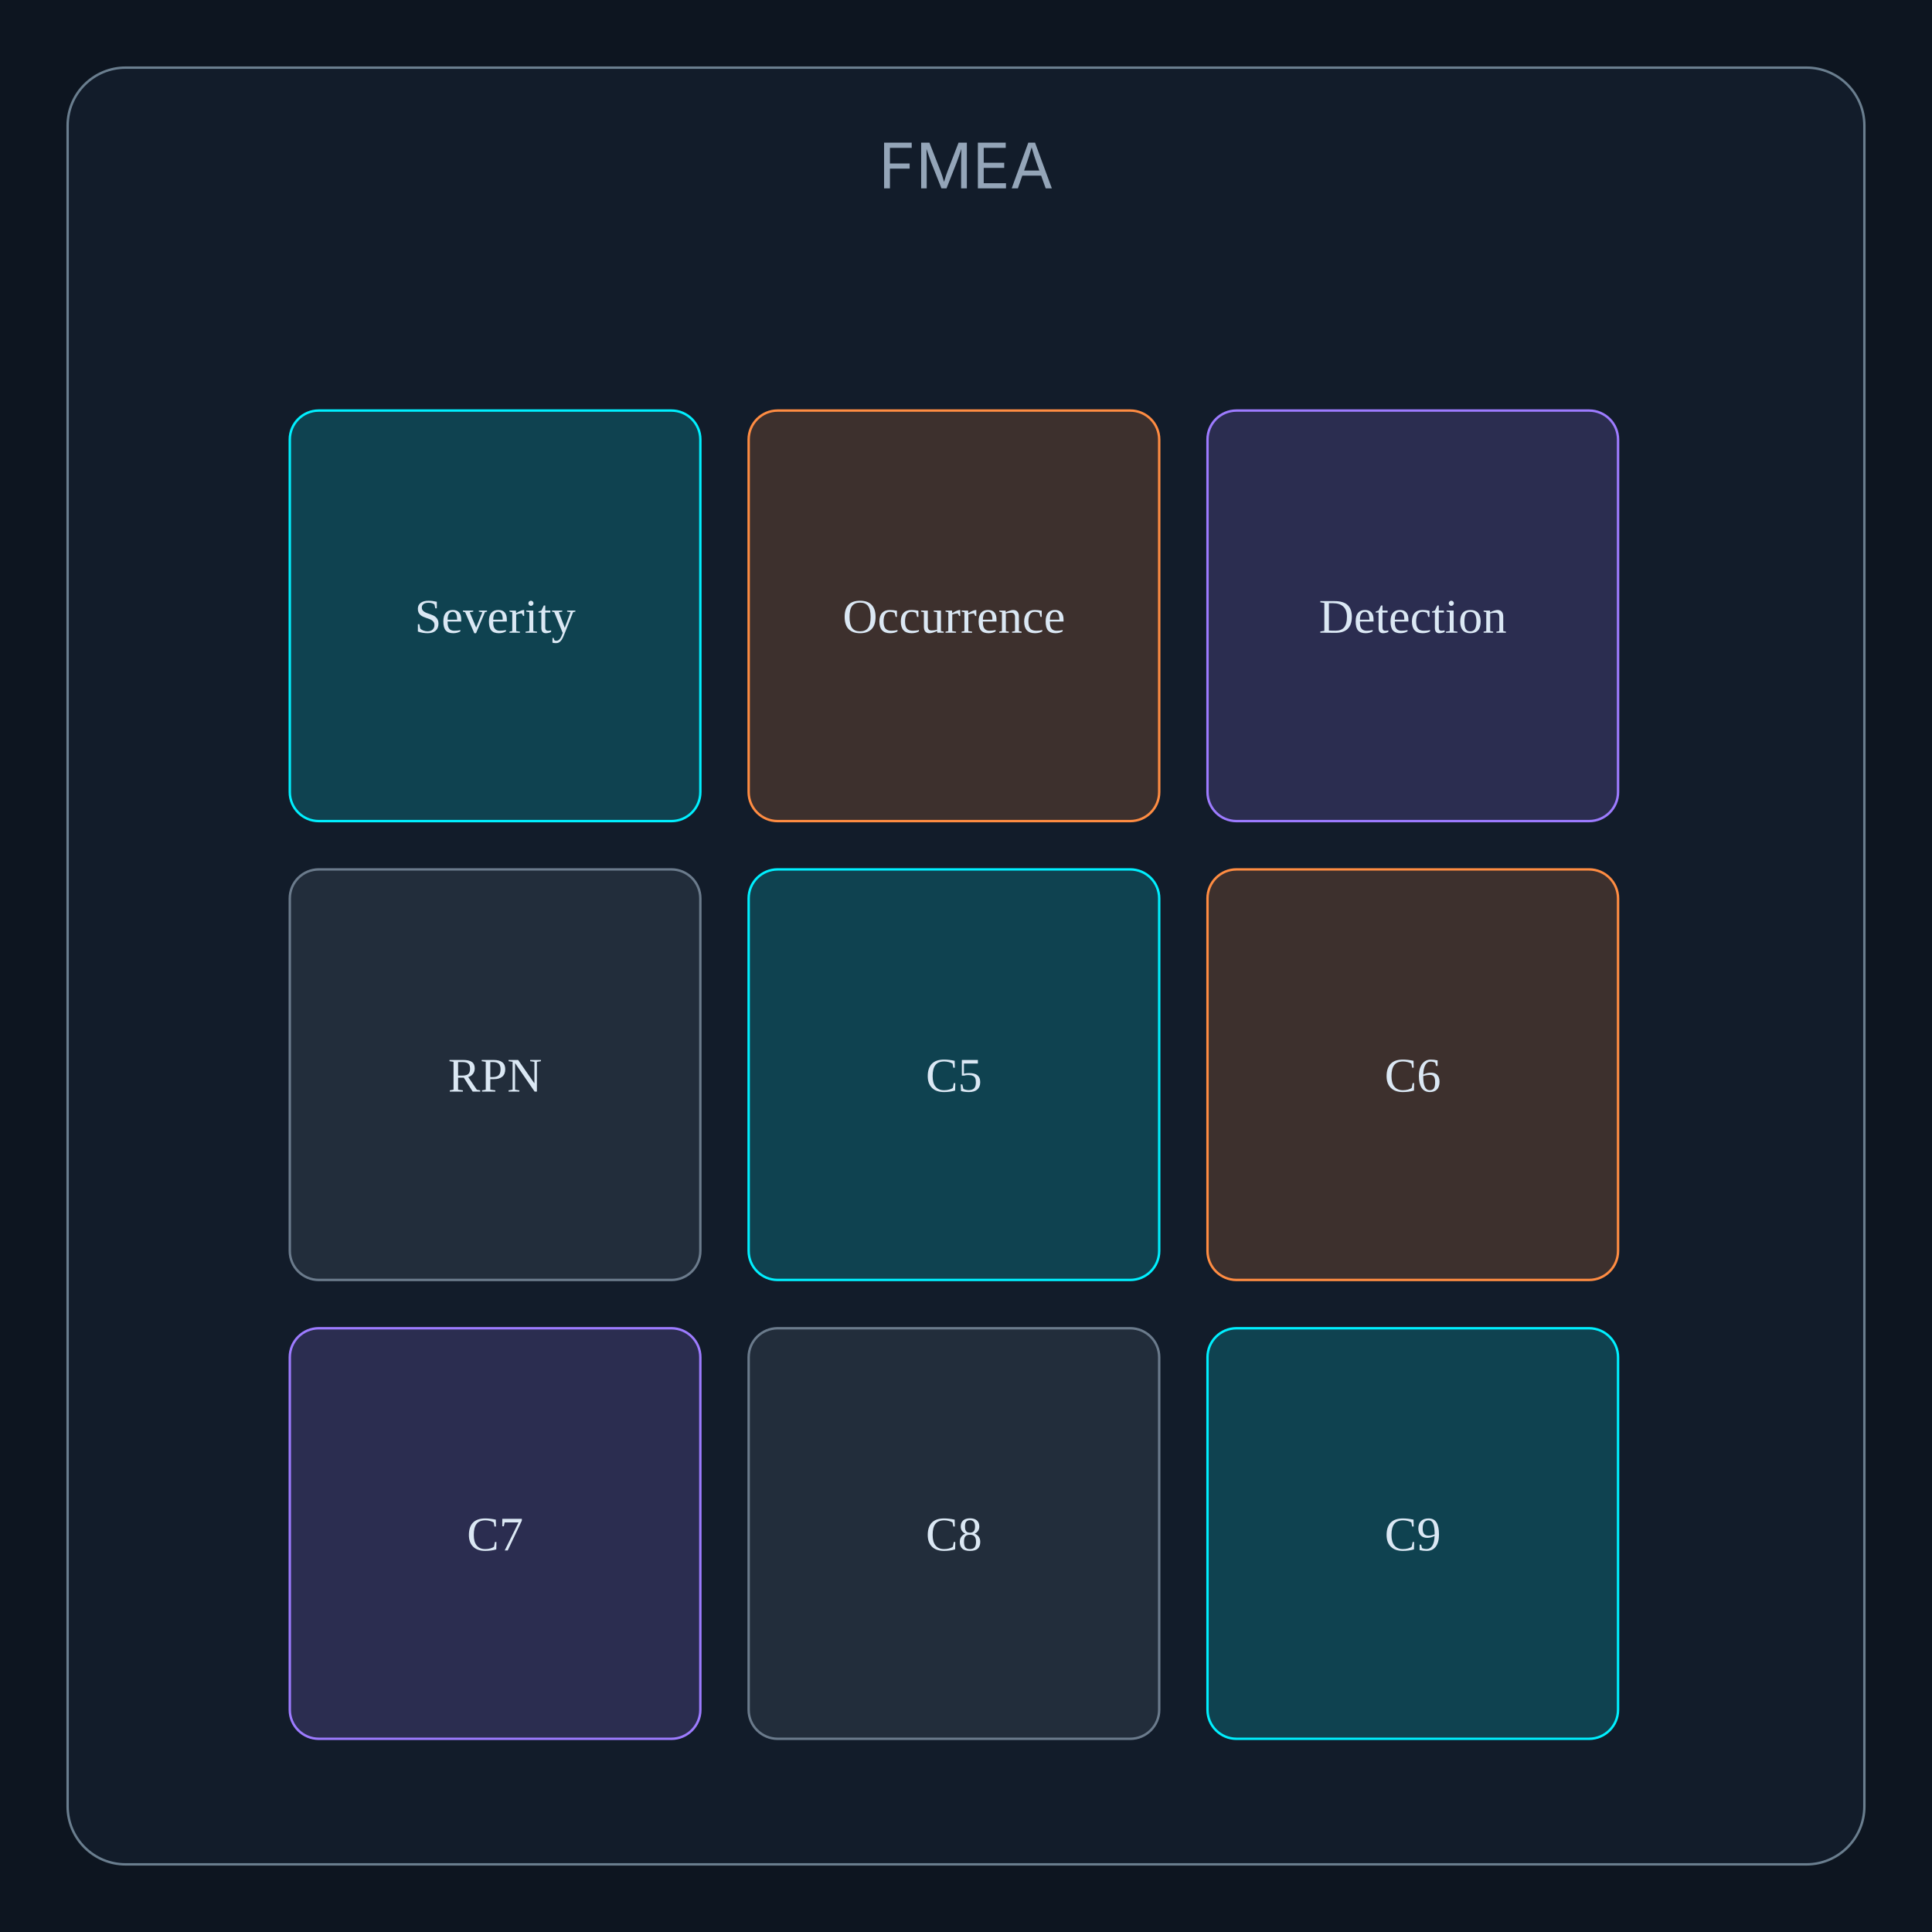
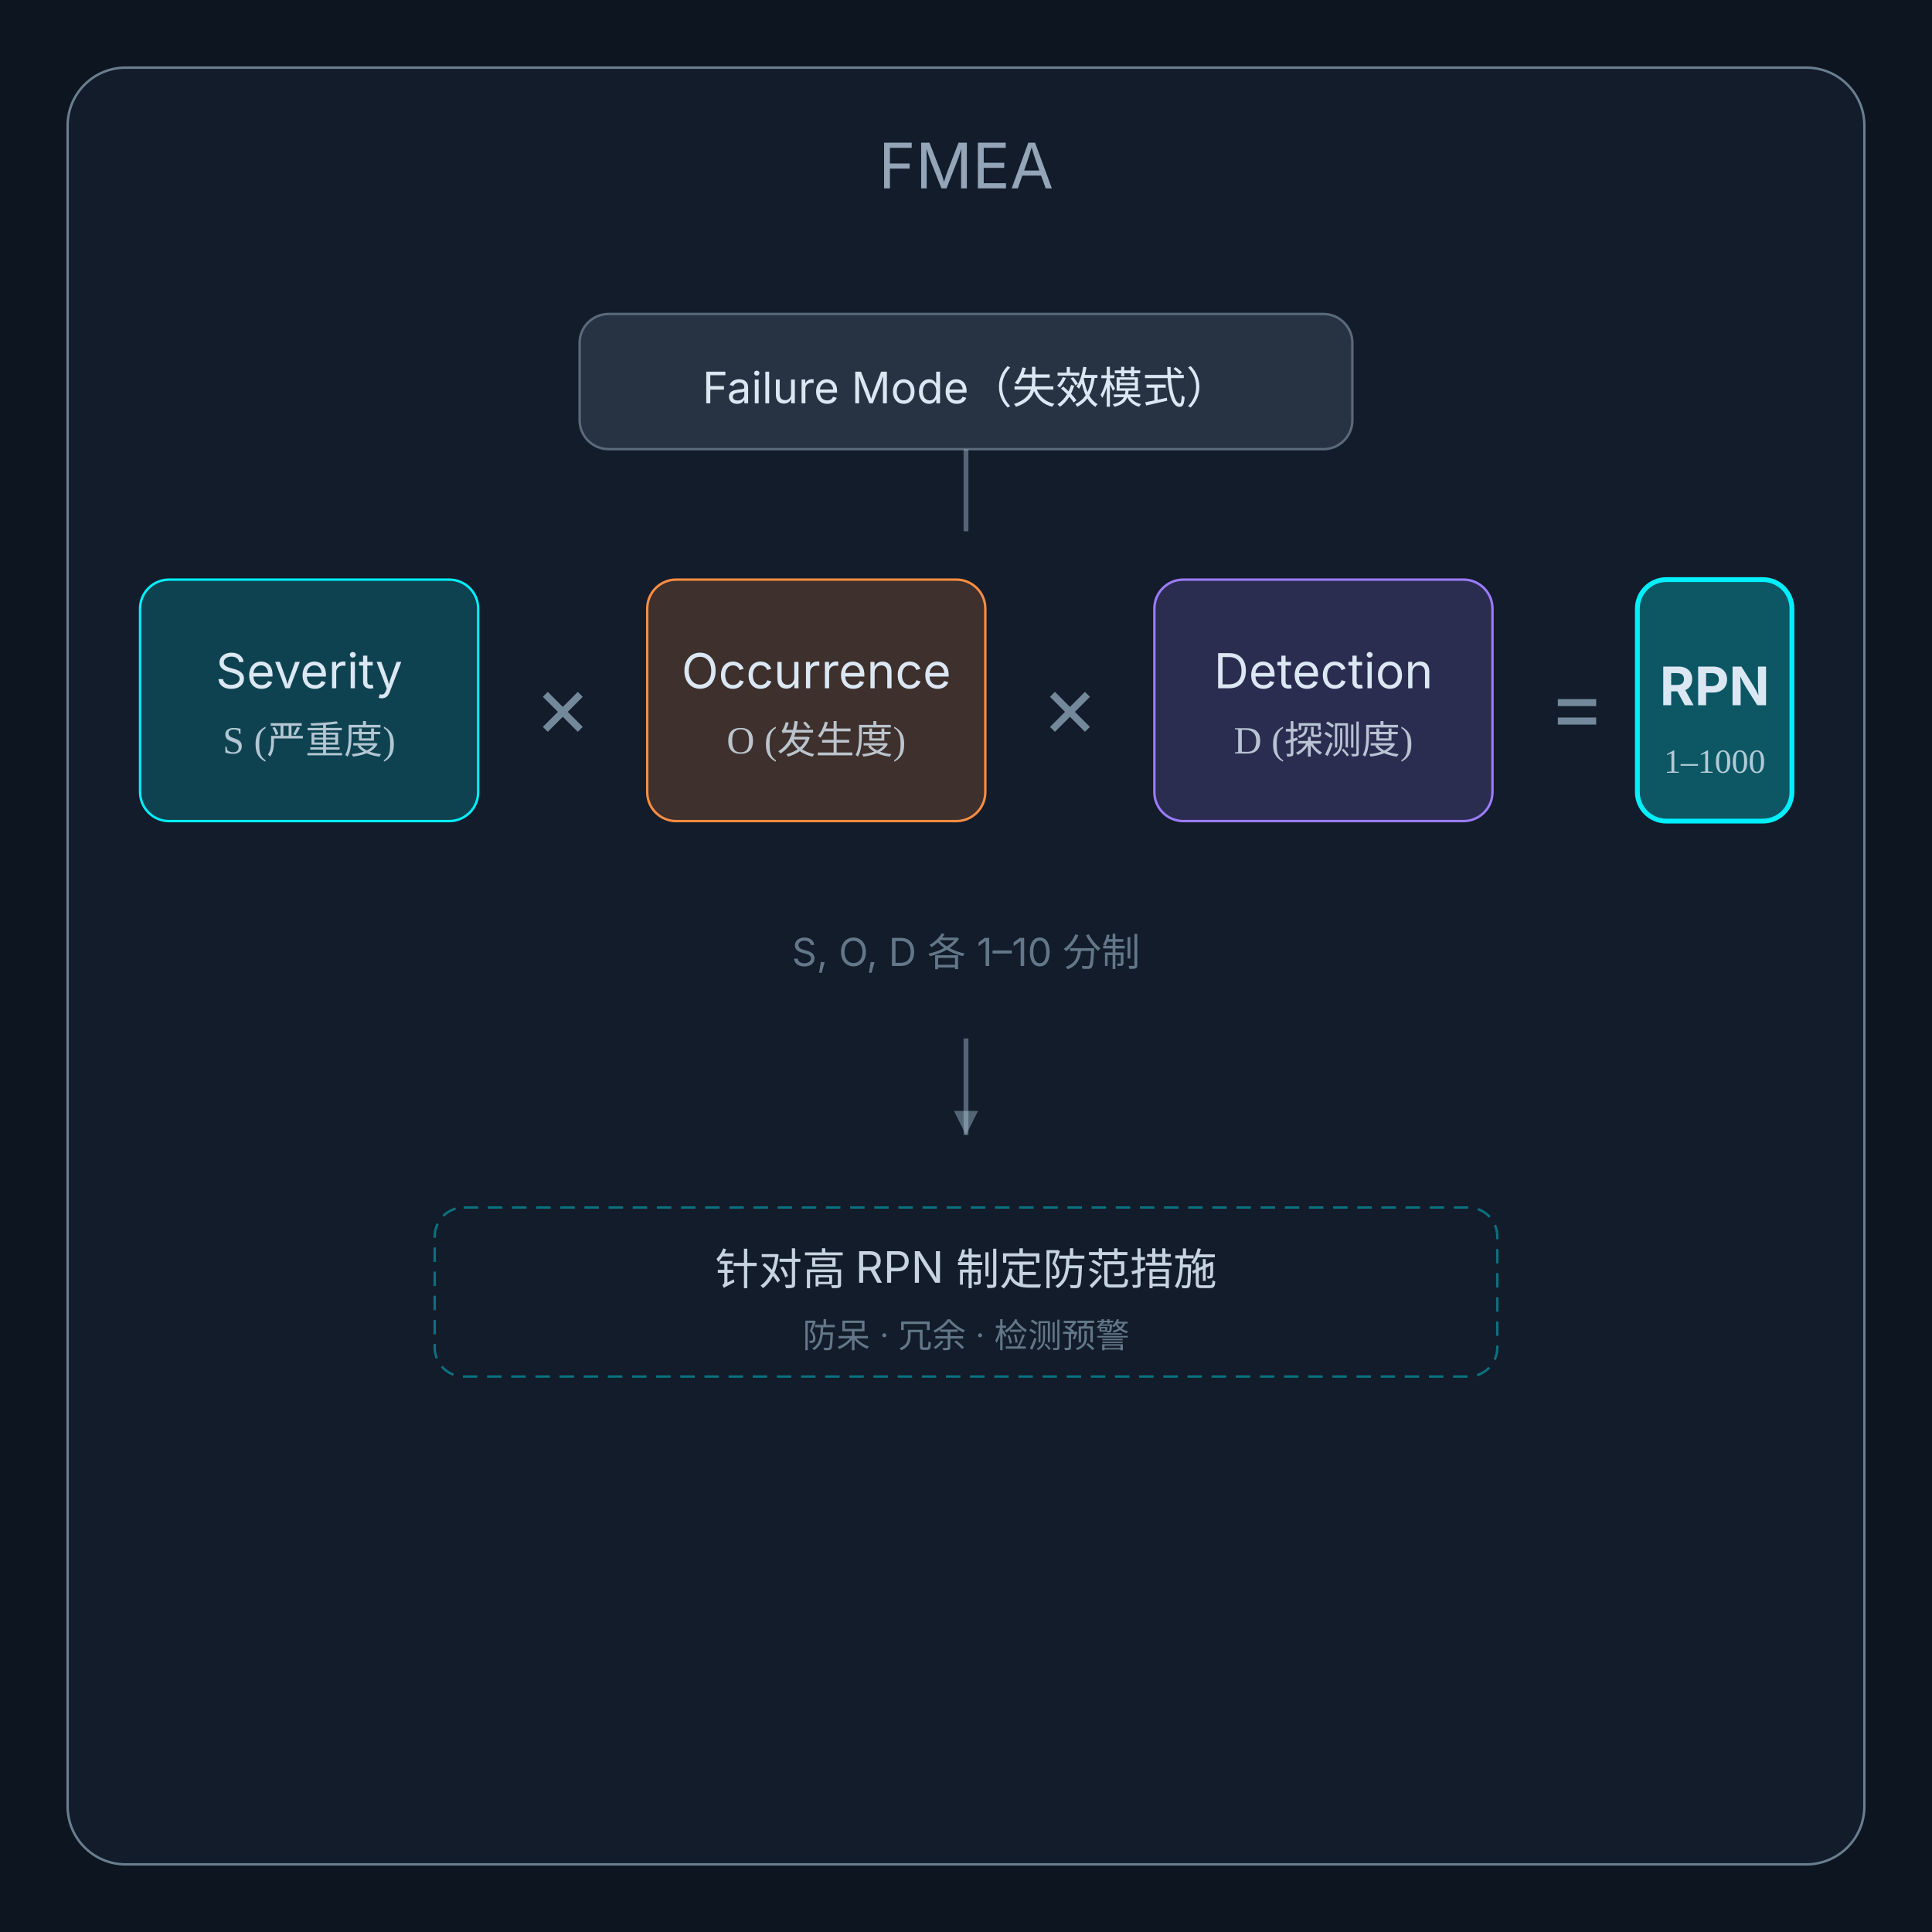
<svg xmlns="http://www.w3.org/2000/svg" viewBox="0 0 800 800" width="800" height="800">
  <rect width="800" height="800" fill="#0d1520" />
  <rect x="28" y="28" width="744" height="744" rx="24" fill="#121c2a" stroke="rgba(180,210,230,0.55)" />
  <text x="400" y="78" text-anchor="middle" fill="rgba(190,210,230,0.75)" font-size="26" font-family="Inter,Arial,sans-serif">FMEA</text>
-   <rect x="120" y="170" width="170" height="170" rx="12" fill="#00f0ff" fill-opacity="0.18" stroke="#00f0ff" />
-   <text x="205" y="262" text-anchor="middle" fill="#dbe8f4" font-size="20">Severity</text>
-   <rect x="310" y="170" width="170" height="170" rx="12" fill="#ff8c42" fill-opacity="0.18" stroke="#ff8c42" />
-   <text x="395" y="262" text-anchor="middle" fill="#dbe8f4" font-size="20">Occurrence</text>
-   <rect x="500" y="170" width="170" height="170" rx="12" fill="#9d7bff" fill-opacity="0.18" stroke="#9d7bff" />
-   <text x="585" y="262" text-anchor="middle" fill="#dbe8f4" font-size="20">Detection</text>
-   <rect x="120" y="360" width="170" height="170" rx="12" fill="#6b7b8c" fill-opacity="0.18" stroke="#6b7b8c" />
-   <text x="205" y="452" text-anchor="middle" fill="#dbe8f4" font-size="20">RPN</text>
-   <rect x="310" y="360" width="170" height="170" rx="12" fill="#00f0ff" fill-opacity="0.18" stroke="#00f0ff" />
-   <text x="395" y="452" text-anchor="middle" fill="#dbe8f4" font-size="20">C5</text>
-   <rect x="500" y="360" width="170" height="170" rx="12" fill="#ff8c42" fill-opacity="0.18" stroke="#ff8c42" />
-   <text x="585" y="452" text-anchor="middle" fill="#dbe8f4" font-size="20">C6</text>
-   <rect x="120" y="550" width="170" height="170" rx="12" fill="#9d7bff" fill-opacity="0.18" stroke="#9d7bff" />
-   <text x="205" y="642" text-anchor="middle" fill="#dbe8f4" font-size="20">C7</text>
-   <rect x="310" y="550" width="170" height="170" rx="12" fill="#6b7b8c" fill-opacity="0.18" stroke="#6b7b8c" />
-   <text x="395" y="642" text-anchor="middle" fill="#dbe8f4" font-size="20">C8</text>
-   <rect x="500" y="550" width="170" height="170" rx="12" fill="#00f0ff" fill-opacity="0.18" stroke="#00f0ff" />
-   <text x="585" y="642" text-anchor="middle" fill="#dbe8f4" font-size="20">C9</text>
+   <rect x="240" y="130" width="320" height="56" rx="12" fill="#6b7b8c" fill-opacity="0.25" stroke="#6b7b8c" stroke-opacity="0.8" />
+   <text x="400" y="167" text-anchor="middle" fill="#dbe8f4" font-size="18" font-family="Inter,Arial,sans-serif">Failure Mode（失效模式）</text>
+   <line x1="400" y1="186" x2="400" y2="220" stroke="rgba(180,210,230,0.4)" stroke-width="2" />
+   <rect x="58" y="240" width="140" height="100" rx="12" fill="#00f0ff" fill-opacity="0.18" stroke="#00f0ff" />
+   <text x="128" y="285" text-anchor="middle" fill="#dbe8f4" font-size="20" font-family="Inter,Arial,sans-serif">Severity</text>
+   <text x="128" y="312" text-anchor="middle" fill="rgba(219,232,244,0.8)" font-size="16">S (严重度)</text>
+   <text x="233" y="305" text-anchor="middle" fill="rgba(180,210,230,0.6)" font-size="36" font-family="Inter,Arial,sans-serif">×</text>
+   <rect x="268" y="240" width="140" height="100" rx="12" fill="#ff8c42" fill-opacity="0.18" stroke="#ff8c42" />
+   <text x="338" y="285" text-anchor="middle" fill="#dbe8f4" font-size="20" font-family="Inter,Arial,sans-serif">Occurrence</text>
+   <text x="338" y="312" text-anchor="middle" fill="rgba(219,232,244,0.8)" font-size="16">O (发生度)</text>
+   <text x="443" y="305" text-anchor="middle" fill="rgba(180,210,230,0.6)" font-size="36" font-family="Inter,Arial,sans-serif">×</text>
+   <rect x="478" y="240" width="140" height="100" rx="12" fill="#9d7bff" fill-opacity="0.18" stroke="#9d7bff" />
+   <text x="548" y="285" text-anchor="middle" fill="#dbe8f4" font-size="20" font-family="Inter,Arial,sans-serif">Detection</text>
+   <text x="548" y="312" text-anchor="middle" fill="rgba(219,232,244,0.8)" font-size="16">D (探测度)</text>
+   <text x="653" y="305" text-anchor="middle" fill="rgba(180,210,230,0.6)" font-size="36" font-family="Inter,Arial,sans-serif">=</text>
+   <rect x="678" y="240" width="64" height="100" rx="12" fill="#00f0ff" fill-opacity="0.28" stroke="#00f0ff" stroke-width="2" />
+   <text x="710" y="292" text-anchor="middle" fill="#dbe8f4" font-size="22" font-family="Inter,Arial,sans-serif" font-weight="bold">RPN</text>
+   <text x="710" y="320" text-anchor="middle" fill="rgba(219,232,244,0.8)" font-size="14">1–1000</text>
+   <text x="400" y="400" text-anchor="middle" fill="rgba(180,210,230,0.5)" font-size="16" font-family="Inter,Arial,sans-serif">S, O, D 各 1–10 分制</text>
+   <line x1="400" y1="430" x2="400" y2="470" stroke="rgba(180,210,230,0.4)" stroke-width="2" />
+   <polygon points="395,460 405,460 400,470" fill="rgba(180,210,230,0.4)" />
+   <rect x="180" y="500" width="440" height="70" rx="12" fill="#121c2a" stroke="rgba(0,240,255,0.4)" stroke-dasharray="6,4" />
+   <text x="400" y="532" text-anchor="middle" fill="rgba(219,232,244,0.9)" font-size="18" font-family="Inter,Arial,sans-serif">针对高 RPN 制定防范措施</text>
+   <text x="400" y="558" text-anchor="middle" fill="rgba(180,210,230,0.5)" font-size="14">防呆 · 冗余 · 检测预警</text>
</svg>
